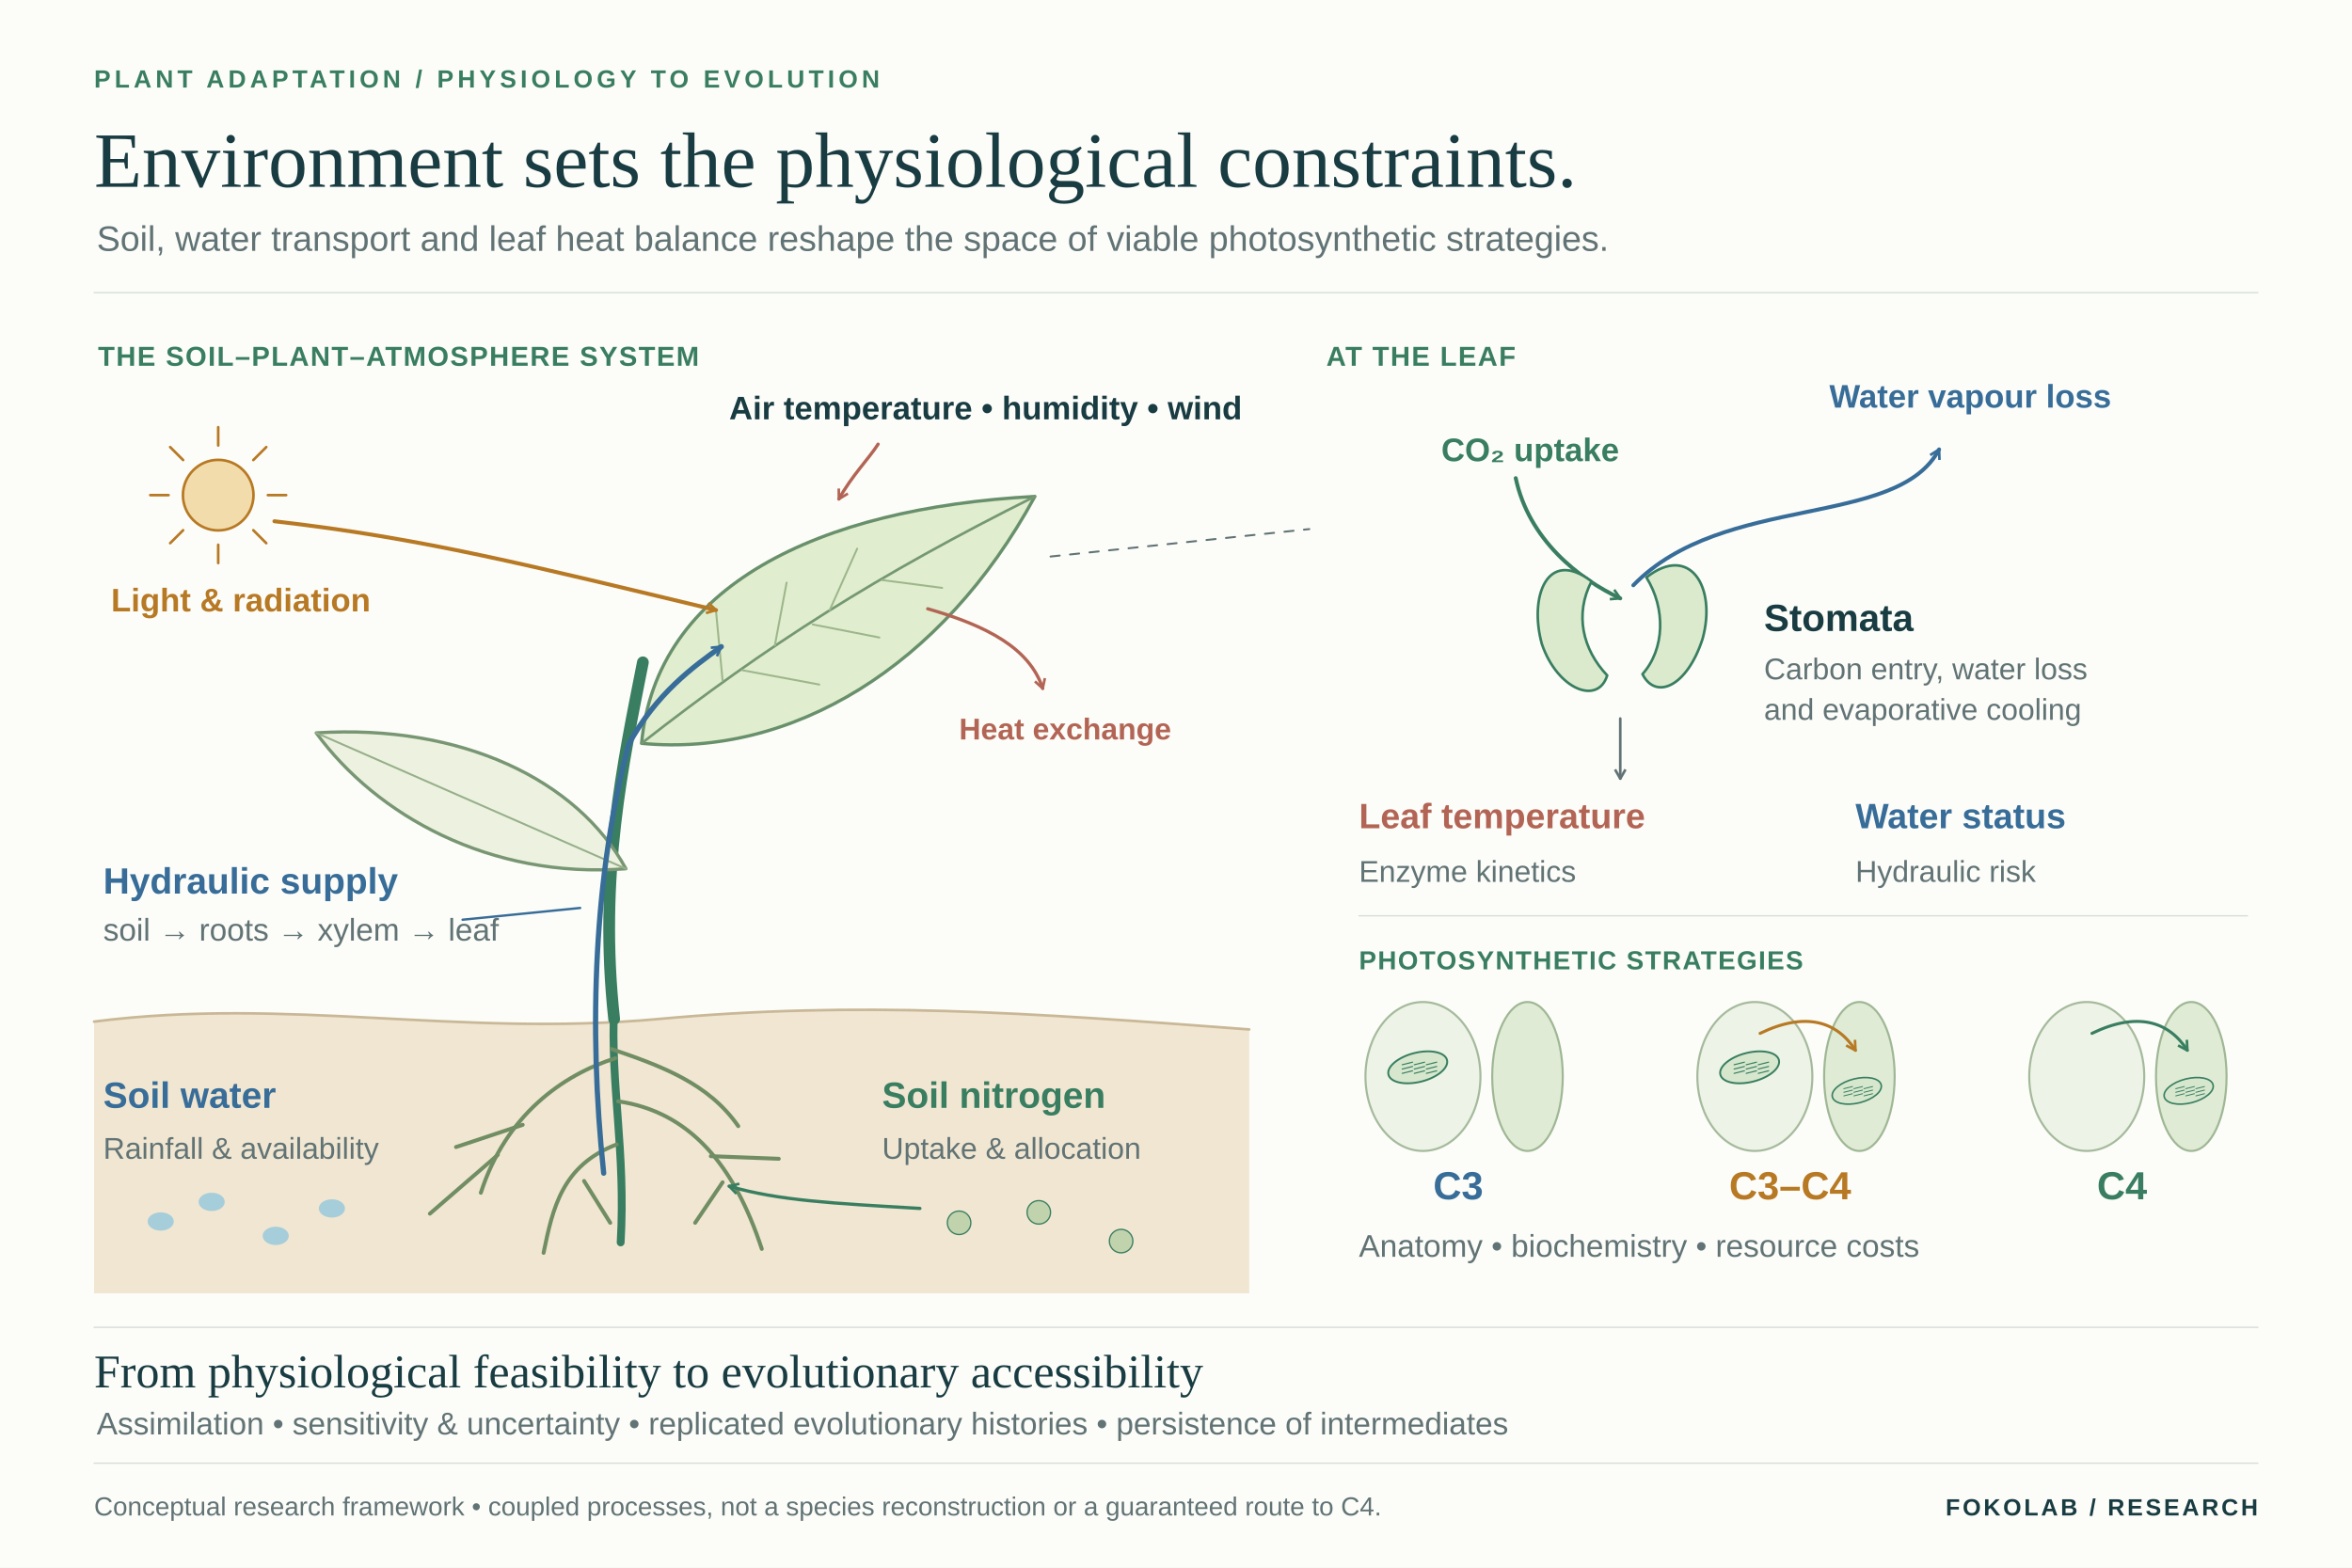
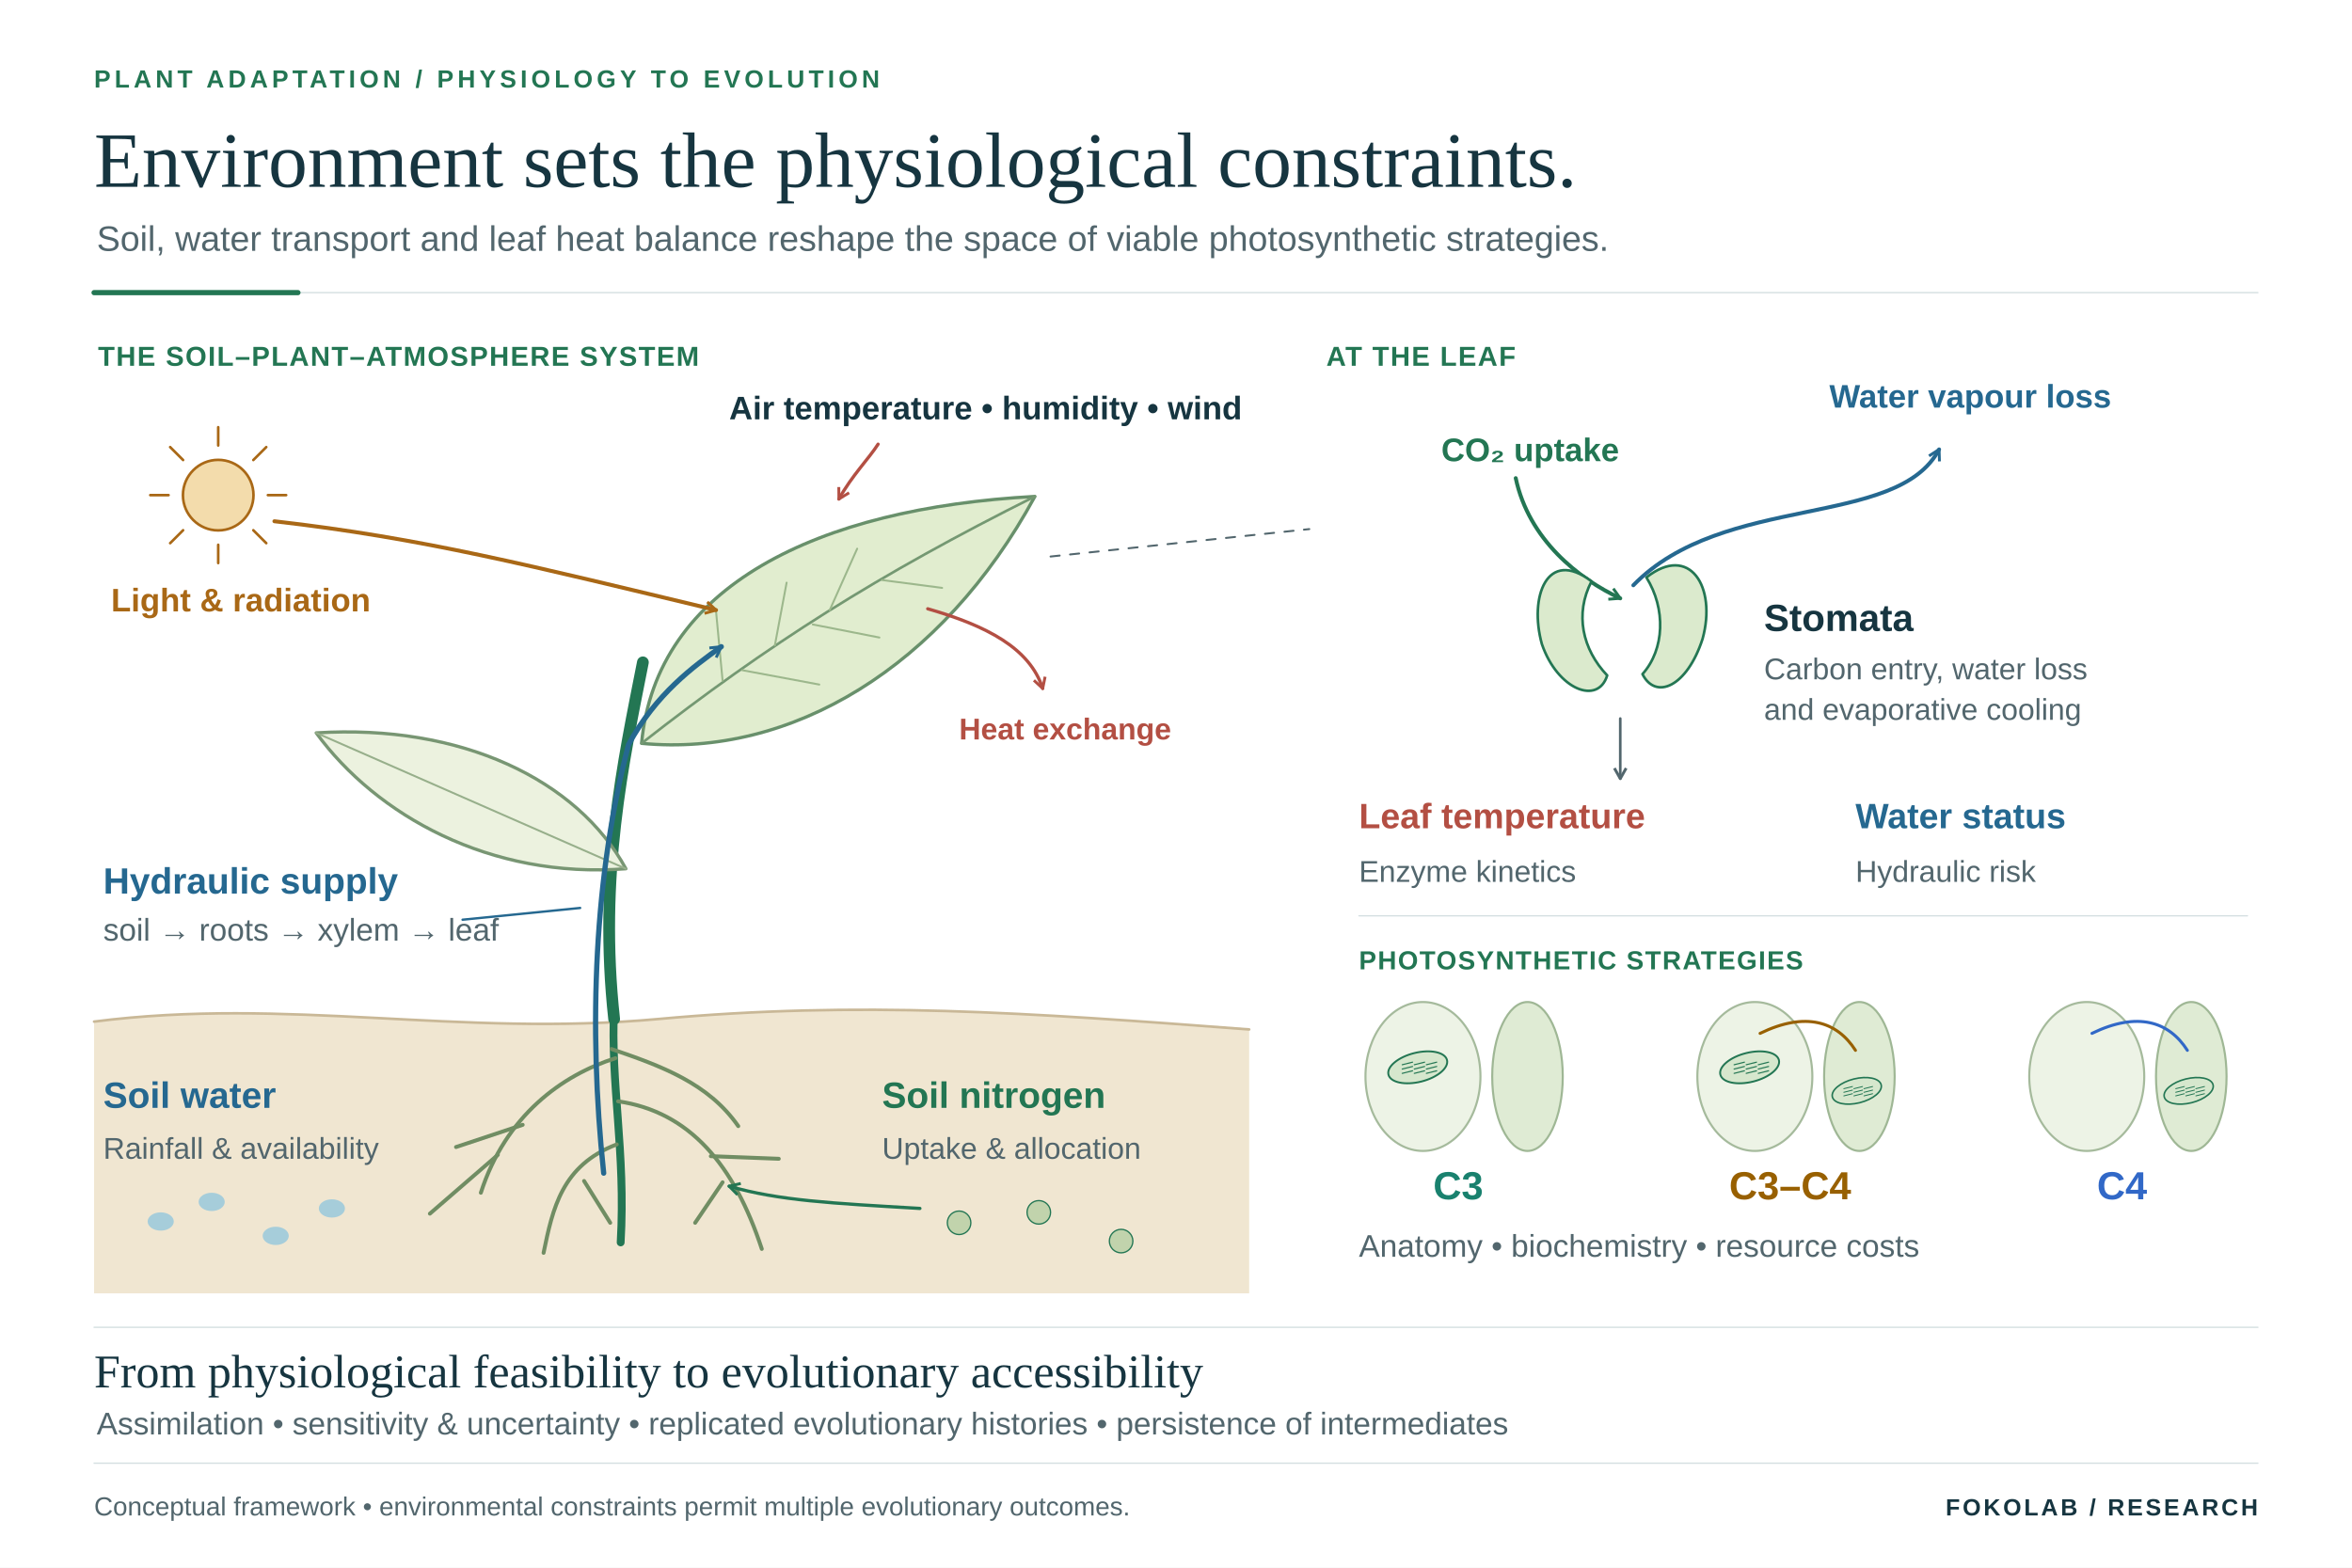
<svg xmlns="http://www.w3.org/2000/svg" width="1800" height="1200" viewBox="0 0 1800 1200" role="img" aria-labelledby="title desc">
  <defs>
-     <marker id="a183C42" markerWidth="10" markerHeight="10" refX="8" refY="5" orient="auto" markerUnits="userSpaceOnUse">
-       <path d="M1 1L8 5L1 9" fill="none" stroke="#183C42" stroke-width="2" stroke-linejoin="round" />
+     <marker id="a163540" markerWidth="13" markerHeight="13" refX="10" refY="6.5" orient="auto" markerUnits="userSpaceOnUse">
+       <path d="M2 2L10 6.5L2 11" fill="none" stroke="#163540" stroke-width="2.2" stroke-linejoin="round" />
    </marker>
-     <marker id="a617375" markerWidth="10" markerHeight="10" refX="8" refY="5" orient="auto" markerUnits="userSpaceOnUse">
-       <path d="M1 1L8 5L1 9" fill="none" stroke="#617375" stroke-width="2" stroke-linejoin="round" />
+     <marker id="a52666D" markerWidth="13" markerHeight="13" refX="10" refY="6.5" orient="auto" markerUnits="userSpaceOnUse">
+       <path d="M2 2L10 6.5L2 11" fill="none" stroke="#52666D" stroke-width="2.2" stroke-linejoin="round" />
    </marker>
-     <marker id="a397E61" markerWidth="10" markerHeight="10" refX="8" refY="5" orient="auto" markerUnits="userSpaceOnUse">
-       <path d="M1 1L8 5L1 9" fill="none" stroke="#397E61" stroke-width="2" stroke-linejoin="round" />
+     <marker id="a237653" markerWidth="13" markerHeight="13" refX="10" refY="6.5" orient="auto" markerUnits="userSpaceOnUse">
+       <path d="M2 2L10 6.5L2 11" fill="none" stroke="#237653" stroke-width="2.2" stroke-linejoin="round" />
    </marker>
-     <marker id="a376D98" markerWidth="10" markerHeight="10" refX="8" refY="5" orient="auto" markerUnits="userSpaceOnUse">
-       <path d="M1 1L8 5L1 9" fill="none" stroke="#376D98" stroke-width="2" stroke-linejoin="round" />
+     <marker id="a256890" markerWidth="13" markerHeight="13" refX="10" refY="6.5" orient="auto" markerUnits="userSpaceOnUse">
+       <path d="M2 2L10 6.5L2 11" fill="none" stroke="#256890" stroke-width="2.2" stroke-linejoin="round" />
    </marker>
-     <marker id="aB77924" markerWidth="10" markerHeight="10" refX="8" refY="5" orient="auto" markerUnits="userSpaceOnUse">
-       <path d="M1 1L8 5L1 9" fill="none" stroke="#B77924" stroke-width="2" stroke-linejoin="round" />
+     <marker id="aA96816" markerWidth="13" markerHeight="13" refX="10" refY="6.5" orient="auto" markerUnits="userSpaceOnUse">
+       <path d="M2 2L10 6.5L2 11" fill="none" stroke="#A96816" stroke-width="2.2" stroke-linejoin="round" />
    </marker>
-     <marker id="aB36555" markerWidth="10" markerHeight="10" refX="8" refY="5" orient="auto" markerUnits="userSpaceOnUse">
-       <path d="M1 1L8 5L1 9" fill="none" stroke="#B36555" stroke-width="2" stroke-linejoin="round" />
+     <marker id="aB34F43" markerWidth="13" markerHeight="13" refX="10" refY="6.5" orient="auto" markerUnits="userSpaceOnUse">
+       <path d="M2 2L10 6.5L2 11" fill="none" stroke="#B34F43" stroke-width="2.2" stroke-linejoin="round" />
    </marker>
  </defs>
-   <path d="M0 0H1800V1200H0Z" fill="#FCFCF8" />
-   <text x="72" y="67" font-family="Arial, Helvetica, sans-serif" font-size="19" font-weight="700" fill="#397E61" text-anchor="start" letter-spacing="3">PLANT ADAPTATION  /  PHYSIOLOGY TO EVOLUTION</text>
-   <text x="72" y="143" font-family="Georgia, Times New Roman, serif" font-size="60" font-weight="400" fill="#183C42" text-anchor="start" letter-spacing="0">Environment sets the physiological constraints.</text>
-   <text x="74" y="192" font-family="Arial, Helvetica, sans-serif" font-size="27" font-weight="400" fill="#617375" text-anchor="start" letter-spacing="0">Soil, water transport and leaf heat balance reshape the space of viable photosynthetic strategies.</text>
-   <path d="M72 224H1728" fill="none" stroke="#D6DEDA" stroke-width="1" stroke-linecap="round" stroke-linejoin="round" opacity="1" />
-   <text x="75" y="280" font-family="Arial, Helvetica, sans-serif" font-size="21" font-weight="700" fill="#397E61" text-anchor="start" letter-spacing="1">THE SOIL–PLANT–ATMOSPHERE SYSTEM</text>
+   <path d="M0 0H1800V1200H0Z" fill="#FFFFFF" />
+   <text x="72" y="67" font-family="Arial, Helvetica, sans-serif" font-size="19" font-weight="700" fill="#237653" text-anchor="start" letter-spacing="3">PLANT ADAPTATION  /  PHYSIOLOGY TO EVOLUTION</text>
+   <text x="72" y="143" font-family="Georgia, Times New Roman, serif" font-size="60" font-weight="400" fill="#163540" text-anchor="start" letter-spacing="0">Environment sets the physiological constraints.</text>
+   <text x="74" y="192" font-family="Arial, Helvetica, sans-serif" font-size="27" font-weight="400" fill="#52666D" text-anchor="start" letter-spacing="0">Soil, water transport and leaf heat balance reshape the space of viable photosynthetic strategies.</text>
+   <path d="M72 224H1728" fill="none" stroke="#D4DFE1" stroke-width="1" stroke-linecap="round" stroke-linejoin="round" opacity="1" />
+   <path d="M72 224H228" fill="none" stroke="#237653" stroke-width="4" stroke-linecap="round" stroke-linejoin="round" opacity="1" />
+   <text x="75" y="280" font-family="Arial, Helvetica, sans-serif" font-size="21" font-weight="700" fill="#237653" text-anchor="start" letter-spacing="1">THE SOIL–PLANT–ATMOSPHERE SYSTEM</text>
  <path d="M72 782C220 763 351 794 504 780S785 775 956 788V990H72Z" fill="#F0E6D1" stroke="none" stroke-width="0" stroke-linecap="round" stroke-linejoin="round" opacity="1" />
  <path d="M72 782C220 763 351 794 504 780S785 775 956 788" fill="none" stroke="#C9B897" stroke-width="2" stroke-linecap="round" stroke-linejoin="round" opacity="1" />
-   <path d="M470 771C467 830 479 881 475 951" fill="none" stroke="#397E61" stroke-width="6" stroke-linecap="round" stroke-linejoin="round" opacity="1" />
+   <path d="M470 771C467 830 479 881 475 951" fill="none" stroke="#237653" stroke-width="6" stroke-linecap="round" stroke-linejoin="round" opacity="1" />
  <path d="M471 810C430 823 387 854 368 913" fill="none" stroke="#708D63" stroke-width="3" stroke-linecap="round" stroke-linejoin="round" opacity="1" />
  <path d="M473 843C528 851 562 892 583 956" fill="none" stroke="#708D63" stroke-width="3" stroke-linecap="round" stroke-linejoin="round" opacity="1" />
  <path d="M472 876C430 892 423 925 416 959" fill="none" stroke="#708D63" stroke-width="3" stroke-linecap="round" stroke-linejoin="round" opacity="1" />
  <path d="M468 803C506 816 542 829 565 862" fill="none" stroke="#708D63" stroke-width="3" stroke-linecap="round" stroke-linejoin="round" opacity="1" />
  <path d="M400 861L349 878" fill="none" stroke="#708D63" stroke-width="3" stroke-linecap="round" stroke-linejoin="round" opacity="1" />
  <path d="M381 884L329 929" fill="none" stroke="#708D63" stroke-width="3" stroke-linecap="round" stroke-linejoin="round" opacity="1" />
  <path d="M544 885L596 887" fill="none" stroke="#708D63" stroke-width="3" stroke-linecap="round" stroke-linejoin="round" opacity="1" />
  <path d="M553 905L532 936" fill="none" stroke="#708D63" stroke-width="3" stroke-linecap="round" stroke-linejoin="round" opacity="1" />
  <path d="M447 904L467 936" fill="none" stroke="#708D63" stroke-width="3" stroke-linecap="round" stroke-linejoin="round" opacity="1" />
-   <path d="M470 780C458 670 477 583 492 507" fill="none" stroke="#397E61" stroke-width="9" stroke-linecap="round" stroke-linejoin="round" opacity="1" />
+   <path d="M470 780C458 670 477 583 492 507" fill="none" stroke="#237653" stroke-width="9" stroke-linecap="round" stroke-linejoin="round" opacity="1" />
  <path d="M491 569C502 449 625 389 792 380C721 511 605 580 491 569Z" fill="#E1EDCF" stroke="#68906B" stroke-width="2.5" stroke-linecap="round" stroke-linejoin="round" opacity="1" />
  <path d="M491 569C588 493 672 440 792 380" fill="none" stroke="#749872" stroke-width="2" stroke-linecap="round" stroke-linejoin="round" opacity="1" />
  <path d="M553 521L548 468" fill="none" stroke="#9CB78C" stroke-width="1.5" stroke-linecap="round" stroke-linejoin="round" opacity="1" />
  <path d="M593 494L602 446" fill="none" stroke="#9CB78C" stroke-width="1.5" stroke-linecap="round" stroke-linejoin="round" opacity="1" />
  <path d="M635 467L656 420" fill="none" stroke="#9CB78C" stroke-width="1.5" stroke-linecap="round" stroke-linejoin="round" opacity="1" />
  <path d="M568 513L627 524" fill="none" stroke="#9CB78C" stroke-width="1.5" stroke-linecap="round" stroke-linejoin="round" opacity="1" />
  <path d="M622 478L673 488" fill="none" stroke="#9CB78C" stroke-width="1.5" stroke-linecap="round" stroke-linejoin="round" opacity="1" />
  <path d="M675 444L721 450" fill="none" stroke="#9CB78C" stroke-width="1.5" stroke-linecap="round" stroke-linejoin="round" opacity="1" />
  <path d="M479 665C375 673 288 624 242 561C353 554 442 597 479 665Z" fill="#ECF2DF" stroke="#789673" stroke-width="2.5" stroke-linecap="round" stroke-linejoin="round" opacity="1" />
  <path d="M479 665L242 561" fill="none" stroke="#97AF8B" stroke-width="1.5" stroke-linecap="round" stroke-linejoin="round" opacity="1" />
-   <ellipse cx="167" cy="379" rx="27" ry="27" fill="#F3DCAC" stroke="#B77924" stroke-width="2" transform="rotate(0 167 379)" />
-   <path d="M205.0 379.0L219.0 379.0" fill="none" stroke="#B77924" stroke-width="2" stroke-linecap="round" stroke-linejoin="round" opacity="1" />
-   <path d="M193.87 405.87L203.77 415.77" fill="none" stroke="#B77924" stroke-width="2" stroke-linecap="round" stroke-linejoin="round" opacity="1" />
-   <path d="M167.0 417.0L167.0 431.0" fill="none" stroke="#B77924" stroke-width="2" stroke-linecap="round" stroke-linejoin="round" opacity="1" />
-   <path d="M140.13 405.87L130.23 415.77" fill="none" stroke="#B77924" stroke-width="2" stroke-linecap="round" stroke-linejoin="round" opacity="1" />
-   <path d="M129.0 379.0L115.0 379.0" fill="none" stroke="#B77924" stroke-width="2" stroke-linecap="round" stroke-linejoin="round" opacity="1" />
-   <path d="M140.13 352.13L130.23 342.23" fill="none" stroke="#B77924" stroke-width="2" stroke-linecap="round" stroke-linejoin="round" opacity="1" />
-   <path d="M167.0 341.0L167.0 327.0" fill="none" stroke="#B77924" stroke-width="2" stroke-linecap="round" stroke-linejoin="round" opacity="1" />
-   <path d="M193.87 352.13L203.77 342.23" fill="none" stroke="#B77924" stroke-width="2" stroke-linecap="round" stroke-linejoin="round" opacity="1" />
-   <text x="85" y="468" font-family="Arial, Helvetica, sans-serif" font-size="25" font-weight="600" fill="#B77924" text-anchor="start" letter-spacing="0">Light &amp; radiation</text>
-   <path d="M210 399C324 412 406 433 548 467" fill="none" stroke="#B77924" stroke-width="3" stroke-linecap="round" stroke-linejoin="round" opacity="1" marker-end="url(#aB77924)" />
-   <text x="558" y="321" font-family="Arial, Helvetica, sans-serif" font-size="25" font-weight="600" fill="#183C42" text-anchor="start" letter-spacing="0">Air temperature • humidity • wind</text>
-   <path d="M672 340C665 351 652 364 642 382" fill="none" stroke="#B36555" stroke-width="2.5" stroke-linecap="round" stroke-linejoin="round" opacity="1" marker-end="url(#aB36555)" />
-   <text x="734" y="566" font-family="Arial, Helvetica, sans-serif" font-size="23" font-weight="600" fill="#B36555" text-anchor="start" letter-spacing="0">Heat exchange</text>
-   <path d="M710 466C755 479 788 496 798 527" fill="none" stroke="#B36555" stroke-width="2.5" stroke-linecap="round" stroke-linejoin="round" opacity="1" marker-end="url(#aB36555)" />
-   <path d="M462 898C450 785 455 669 481 570C502 531 531 510 552 495" fill="none" stroke="#376D98" stroke-width="4" stroke-linecap="round" stroke-linejoin="round" opacity="1" marker-end="url(#a376D98)" />
-   <text x="79" y="684" font-family="Arial, Helvetica, sans-serif" font-size="28" font-weight="700" fill="#376D98" text-anchor="start" letter-spacing="0">Hydraulic supply</text>
-   <text x="79" y="720" font-family="Arial, Helvetica, sans-serif" font-size="24" font-weight="400" fill="#617375" text-anchor="start" letter-spacing="0">soil → roots → xylem → leaf</text>
-   <path d="M354 704L444 695" fill="none" stroke="#376D98" stroke-width="1.8" stroke-linecap="round" stroke-linejoin="round" opacity="1" />
-   <text x="79" y="848" font-family="Arial, Helvetica, sans-serif" font-size="28" font-weight="700" fill="#376D98" text-anchor="start" letter-spacing="0">Soil water</text>
-   <text x="79" y="887" font-family="Arial, Helvetica, sans-serif" font-size="23" font-weight="400" fill="#617375" text-anchor="start" letter-spacing="0">Rainfall &amp; availability</text>
+   <ellipse cx="167" cy="379" rx="27" ry="27" fill="#F3DCAC" stroke="#A96816" stroke-width="2" transform="rotate(0 167 379)" />
+   <path d="M205.0 379.0L219.0 379.0" fill="none" stroke="#A96816" stroke-width="2" stroke-linecap="round" stroke-linejoin="round" opacity="1" />
+   <path d="M193.87 405.87L203.77 415.77" fill="none" stroke="#A96816" stroke-width="2" stroke-linecap="round" stroke-linejoin="round" opacity="1" />
+   <path d="M167.0 417.0L167.0 431.0" fill="none" stroke="#A96816" stroke-width="2" stroke-linecap="round" stroke-linejoin="round" opacity="1" />
+   <path d="M140.13 405.87L130.23 415.77" fill="none" stroke="#A96816" stroke-width="2" stroke-linecap="round" stroke-linejoin="round" opacity="1" />
+   <path d="M129.0 379.0L115.0 379.0" fill="none" stroke="#A96816" stroke-width="2" stroke-linecap="round" stroke-linejoin="round" opacity="1" />
+   <path d="M140.13 352.13L130.23 342.23" fill="none" stroke="#A96816" stroke-width="2" stroke-linecap="round" stroke-linejoin="round" opacity="1" />
+   <path d="M167.0 341.0L167.0 327.0" fill="none" stroke="#A96816" stroke-width="2" stroke-linecap="round" stroke-linejoin="round" opacity="1" />
+   <path d="M193.87 352.13L203.77 342.23" fill="none" stroke="#A96816" stroke-width="2" stroke-linecap="round" stroke-linejoin="round" opacity="1" />
+   <text x="85" y="468" font-family="Arial, Helvetica, sans-serif" font-size="25" font-weight="600" fill="#A96816" text-anchor="start" letter-spacing="0">Light &amp; radiation</text>
+   <path d="M210 399C324 412 406 433 548 467" fill="none" stroke="#A96816" stroke-width="3" stroke-linecap="round" stroke-linejoin="round" opacity="1" marker-end="url(#aA96816)" />
+   <text x="558" y="321" font-family="Arial, Helvetica, sans-serif" font-size="25" font-weight="600" fill="#163540" text-anchor="start" letter-spacing="0">Air temperature • humidity • wind</text>
+   <path d="M672 340C665 351 652 364 642 382" fill="none" stroke="#B34F43" stroke-width="2.5" stroke-linecap="round" stroke-linejoin="round" opacity="1" marker-end="url(#aB34F43)" />
+   <text x="734" y="566" font-family="Arial, Helvetica, sans-serif" font-size="23" font-weight="600" fill="#B34F43" text-anchor="start" letter-spacing="0">Heat exchange</text>
+   <path d="M710 466C755 479 788 496 798 527" fill="none" stroke="#B34F43" stroke-width="2.5" stroke-linecap="round" stroke-linejoin="round" opacity="1" marker-end="url(#aB34F43)" />
+   <path d="M462 898C450 785 455 669 481 570C502 531 531 510 552 495" fill="none" stroke="#256890" stroke-width="4" stroke-linecap="round" stroke-linejoin="round" opacity="1" marker-end="url(#a256890)" />
+   <text x="79" y="684" font-family="Arial, Helvetica, sans-serif" font-size="28" font-weight="700" fill="#256890" text-anchor="start" letter-spacing="0">Hydraulic supply</text>
+   <text x="79" y="720" font-family="Arial, Helvetica, sans-serif" font-size="24" font-weight="400" fill="#52666D" text-anchor="start" letter-spacing="0">soil → roots → xylem → leaf</text>
+   <path d="M354 704L444 695" fill="none" stroke="#256890" stroke-width="1.8" stroke-linecap="round" stroke-linejoin="round" opacity="1" />
+   <text x="79" y="848" font-family="Arial, Helvetica, sans-serif" font-size="28" font-weight="700" fill="#256890" text-anchor="start" letter-spacing="0">Soil water</text>
+   <text x="79" y="887" font-family="Arial, Helvetica, sans-serif" font-size="23" font-weight="400" fill="#52666D" text-anchor="start" letter-spacing="0">Rainfall &amp; availability</text>
  <ellipse cx="123" cy="935" rx="10" ry="7" fill="#A6CDDA" stroke="none" stroke-width="2" transform="rotate(0 123 935)" />
  <ellipse cx="162" cy="920" rx="10" ry="7" fill="#A6CDDA" stroke="none" stroke-width="2" transform="rotate(0 162 920)" />
  <ellipse cx="211" cy="946" rx="10" ry="7" fill="#A6CDDA" stroke="none" stroke-width="2" transform="rotate(0 211 946)" />
  <ellipse cx="254" cy="925" rx="10" ry="7" fill="#A6CDDA" stroke="none" stroke-width="2" transform="rotate(0 254 925)" />
-   <text x="675" y="848" font-family="Arial, Helvetica, sans-serif" font-size="28" font-weight="700" fill="#397E61" text-anchor="start" letter-spacing="0">Soil nitrogen</text>
-   <text x="675" y="887" font-family="Arial, Helvetica, sans-serif" font-size="23" font-weight="400" fill="#617375" text-anchor="start" letter-spacing="0">Uptake &amp; allocation</text>
-   <ellipse cx="734" cy="936" rx="9" ry="9" fill="#C1D3AC" stroke="#397E61" stroke-width="1" transform="rotate(0 734 936)" />
-   <ellipse cx="795" cy="928" rx="9" ry="9" fill="#C1D3AC" stroke="#397E61" stroke-width="1" transform="rotate(0 795 928)" />
-   <ellipse cx="858" cy="950" rx="9" ry="9" fill="#C1D3AC" stroke="#397E61" stroke-width="1" transform="rotate(0 858 950)" />
-   <path d="M704 925C636 921 596 919 558 908" fill="none" stroke="#397E61" stroke-width="2.5" stroke-linecap="round" stroke-linejoin="round" opacity="1" marker-end="url(#a397E61)" />
-   <path d="M804 426L1002 405" fill="none" stroke="#617375" stroke-width="1.5" stroke-linecap="round" stroke-linejoin="round" opacity="1" stroke-dasharray="7 8" />
-   <text x="1015" y="280" font-family="Arial, Helvetica, sans-serif" font-size="21" font-weight="700" fill="#397E61" text-anchor="start" letter-spacing="1">AT THE LEAF</text>
-   <text x="1103" y="353" font-family="Arial, Helvetica, sans-serif" font-size="25" font-weight="600" fill="#397E61" text-anchor="start" letter-spacing="0">CO₂ uptake</text>
-   <path d="M1160 366C1170 413 1208 443 1240 458" fill="none" stroke="#397E61" stroke-width="3" stroke-linecap="round" stroke-linejoin="round" opacity="1" marker-end="url(#a397E61)" />
-   <path d="M1218 445C1184 419 1170 457 1180 493C1192 528 1223 540 1230 517C1211 497 1205 470 1218 445Z" fill="#DBEACD" stroke="#397E61" stroke-width="2" stroke-linecap="round" stroke-linejoin="round" opacity="1" />
-   <path d="M1260 442C1293 416 1314 449 1303 489C1291 526 1267 536 1257 516C1274 497 1275 466 1260 442Z" fill="#DBEACD" stroke="#397E61" stroke-width="2" stroke-linecap="round" stroke-linejoin="round" opacity="1" />
-   <path d="M1250 448C1319 377 1452 405 1484 344" fill="none" stroke="#376D98" stroke-width="3" stroke-linecap="round" stroke-linejoin="round" opacity="1" marker-end="url(#a376D98)" />
-   <text x="1400" y="312" font-family="Arial, Helvetica, sans-serif" font-size="25" font-weight="600" fill="#376D98" text-anchor="start" letter-spacing="0">Water vapour loss</text>
-   <text x="1350" y="483" font-family="Arial, Helvetica, sans-serif" font-size="29" font-weight="700" fill="#183C42" text-anchor="start" letter-spacing="0">Stomata</text>
-   <text x="1350" y="520" font-family="Arial, Helvetica, sans-serif" font-size="23" font-weight="400" fill="#617375" text-anchor="start" letter-spacing="0">Carbon entry, water loss</text>
-   <text x="1350" y="551" font-family="Arial, Helvetica, sans-serif" font-size="23" font-weight="400" fill="#617375" text-anchor="start" letter-spacing="0">and evaporative cooling</text>
-   <path d="M1240 550V596" fill="none" stroke="#617375" stroke-width="2" stroke-linecap="round" stroke-linejoin="round" opacity="1" marker-end="url(#a617375)" />
-   <text x="1040" y="634" font-family="Arial, Helvetica, sans-serif" font-size="27" font-weight="600" fill="#B36555" text-anchor="start" letter-spacing="0">Leaf temperature</text>
-   <text x="1420" y="634" font-family="Arial, Helvetica, sans-serif" font-size="27" font-weight="600" fill="#376D98" text-anchor="start" letter-spacing="0">Water status</text>
-   <text x="1040" y="675" font-family="Arial, Helvetica, sans-serif" font-size="23" font-weight="400" fill="#617375" text-anchor="start" letter-spacing="0">Enzyme kinetics</text>
-   <text x="1420" y="675" font-family="Arial, Helvetica, sans-serif" font-size="23" font-weight="400" fill="#617375" text-anchor="start" letter-spacing="0">Hydraulic risk</text>
-   <path d="M1040 701H1720" fill="none" stroke="#D6DEDA" stroke-width="1" stroke-linecap="round" stroke-linejoin="round" opacity="1" />
-   <text x="1040" y="742" font-family="Arial, Helvetica, sans-serif" font-size="20" font-weight="700" fill="#397E61" text-anchor="start" letter-spacing="1">PHOTOSYNTHETIC STRATEGIES</text>
+   <text x="675" y="848" font-family="Arial, Helvetica, sans-serif" font-size="28" font-weight="700" fill="#237653" text-anchor="start" letter-spacing="0">Soil nitrogen</text>
+   <text x="675" y="887" font-family="Arial, Helvetica, sans-serif" font-size="23" font-weight="400" fill="#52666D" text-anchor="start" letter-spacing="0">Uptake &amp; allocation</text>
+   <ellipse cx="734" cy="936" rx="9" ry="9" fill="#C1D3AC" stroke="#237653" stroke-width="1" transform="rotate(0 734 936)" />
+   <ellipse cx="795" cy="928" rx="9" ry="9" fill="#C1D3AC" stroke="#237653" stroke-width="1" transform="rotate(0 795 928)" />
+   <ellipse cx="858" cy="950" rx="9" ry="9" fill="#C1D3AC" stroke="#237653" stroke-width="1" transform="rotate(0 858 950)" />
+   <path d="M704 925C636 921 596 919 558 908" fill="none" stroke="#237653" stroke-width="2.5" stroke-linecap="round" stroke-linejoin="round" opacity="1" marker-end="url(#a237653)" />
+   <path d="M804 426L1002 405" fill="none" stroke="#52666D" stroke-width="1.5" stroke-linecap="round" stroke-linejoin="round" opacity="1" stroke-dasharray="7 8" />
+   <text x="1015" y="280" font-family="Arial, Helvetica, sans-serif" font-size="21" font-weight="700" fill="#237653" text-anchor="start" letter-spacing="1">AT THE LEAF</text>
+   <text x="1103" y="353" font-family="Arial, Helvetica, sans-serif" font-size="25" font-weight="600" fill="#237653" text-anchor="start" letter-spacing="0">CO₂ uptake</text>
+   <path d="M1160 366C1170 413 1208 443 1240 458" fill="none" stroke="#237653" stroke-width="3" stroke-linecap="round" stroke-linejoin="round" opacity="1" marker-end="url(#a237653)" />
+   <path d="M1218 445C1184 419 1170 457 1180 493C1192 528 1223 540 1230 517C1211 497 1205 470 1218 445Z" fill="#DBEACD" stroke="#237653" stroke-width="2" stroke-linecap="round" stroke-linejoin="round" opacity="1" />
+   <path d="M1260 442C1293 416 1314 449 1303 489C1291 526 1267 536 1257 516C1274 497 1275 466 1260 442Z" fill="#DBEACD" stroke="#237653" stroke-width="2" stroke-linecap="round" stroke-linejoin="round" opacity="1" />
+   <path d="M1250 448C1319 377 1452 405 1484 344" fill="none" stroke="#256890" stroke-width="3" stroke-linecap="round" stroke-linejoin="round" opacity="1" marker-end="url(#a256890)" />
+   <text x="1400" y="312" font-family="Arial, Helvetica, sans-serif" font-size="25" font-weight="600" fill="#256890" text-anchor="start" letter-spacing="0">Water vapour loss</text>
+   <text x="1350" y="483" font-family="Arial, Helvetica, sans-serif" font-size="29" font-weight="700" fill="#163540" text-anchor="start" letter-spacing="0">Stomata</text>
+   <text x="1350" y="520" font-family="Arial, Helvetica, sans-serif" font-size="23" font-weight="400" fill="#52666D" text-anchor="start" letter-spacing="0">Carbon entry, water loss</text>
+   <text x="1350" y="551" font-family="Arial, Helvetica, sans-serif" font-size="23" font-weight="400" fill="#52666D" text-anchor="start" letter-spacing="0">and evaporative cooling</text>
+   <path d="M1240 550V596" fill="none" stroke="#52666D" stroke-width="2" stroke-linecap="round" stroke-linejoin="round" opacity="1" marker-end="url(#a52666D)" />
+   <text x="1040" y="634" font-family="Arial, Helvetica, sans-serif" font-size="27" font-weight="600" fill="#B34F43" text-anchor="start" letter-spacing="0">Leaf temperature</text>
+   <text x="1420" y="634" font-family="Arial, Helvetica, sans-serif" font-size="27" font-weight="600" fill="#256890" text-anchor="start" letter-spacing="0">Water status</text>
+   <text x="1040" y="675" font-family="Arial, Helvetica, sans-serif" font-size="23" font-weight="400" fill="#52666D" text-anchor="start" letter-spacing="0">Enzyme kinetics</text>
+   <text x="1420" y="675" font-family="Arial, Helvetica, sans-serif" font-size="23" font-weight="400" fill="#52666D" text-anchor="start" letter-spacing="0">Hydraulic risk</text>
+   <path d="M1040 701H1720" fill="none" stroke="#D4DFE1" stroke-width="1" stroke-linecap="round" stroke-linejoin="round" opacity="1" />
+   <text x="1040" y="742" font-family="Arial, Helvetica, sans-serif" font-size="20" font-weight="700" fill="#237653" text-anchor="start" letter-spacing="1">PHOTOSYNTHETIC STRATEGIES</text>
  <ellipse cx="1089" cy="824" rx="44" ry="57" fill="#EDF3E6" stroke="#A5BA9C" stroke-width="1.6" transform="rotate(0 1089 824)" />
  <ellipse cx="1169" cy="824" rx="27" ry="57" fill="#DFEBD4" stroke="#9FB795" stroke-width="1.6" transform="rotate(0 1169 824)" />
  <g transform="translate(1085 817) scale(0.66)">
-     <ellipse cx="0" cy="0" rx="35" ry="17" fill="#D6E7CD" stroke="#397E61" stroke-width="2.2" transform="rotate(-14 0 0)" />
-     <path d="M-18 -3l12 -3" fill="none" stroke="#397E61" stroke-width="1.3" stroke-linecap="round" stroke-linejoin="round" opacity="1" />
-     <path d="M-18 2l12 -3" fill="none" stroke="#397E61" stroke-width="1.3" stroke-linecap="round" stroke-linejoin="round" opacity="1" />
-     <path d="M-18 7l12 -3" fill="none" stroke="#397E61" stroke-width="1.3" stroke-linecap="round" stroke-linejoin="round" opacity="1" />
-     <path d="M-4 -3l12 -3" fill="none" stroke="#397E61" stroke-width="1.3" stroke-linecap="round" stroke-linejoin="round" opacity="1" />
-     <path d="M-4 2l12 -3" fill="none" stroke="#397E61" stroke-width="1.3" stroke-linecap="round" stroke-linejoin="round" opacity="1" />
-     <path d="M-4 7l12 -3" fill="none" stroke="#397E61" stroke-width="1.3" stroke-linecap="round" stroke-linejoin="round" opacity="1" />
-     <path d="M10 -3l12 -3" fill="none" stroke="#397E61" stroke-width="1.3" stroke-linecap="round" stroke-linejoin="round" opacity="1" />
-     <path d="M10 2l12 -3" fill="none" stroke="#397E61" stroke-width="1.3" stroke-linecap="round" stroke-linejoin="round" opacity="1" />
-     <path d="M10 7l12 -3" fill="none" stroke="#397E61" stroke-width="1.3" stroke-linecap="round" stroke-linejoin="round" opacity="1" />
+     <ellipse cx="0" cy="0" rx="35" ry="17" fill="#D6E7CD" stroke="#237653" stroke-width="2.2" transform="rotate(-14 0 0)" />
+     <path d="M-18 -3l12 -3" fill="none" stroke="#237653" stroke-width="1.3" stroke-linecap="round" stroke-linejoin="round" opacity="1" />
+     <path d="M-18 2l12 -3" fill="none" stroke="#237653" stroke-width="1.3" stroke-linecap="round" stroke-linejoin="round" opacity="1" />
+     <path d="M-18 7l12 -3" fill="none" stroke="#237653" stroke-width="1.3" stroke-linecap="round" stroke-linejoin="round" opacity="1" />
+     <path d="M-4 -3l12 -3" fill="none" stroke="#237653" stroke-width="1.3" stroke-linecap="round" stroke-linejoin="round" opacity="1" />
+     <path d="M-4 2l12 -3" fill="none" stroke="#237653" stroke-width="1.3" stroke-linecap="round" stroke-linejoin="round" opacity="1" />
+     <path d="M-4 7l12 -3" fill="none" stroke="#237653" stroke-width="1.3" stroke-linecap="round" stroke-linejoin="round" opacity="1" />
+     <path d="M10 -3l12 -3" fill="none" stroke="#237653" stroke-width="1.3" stroke-linecap="round" stroke-linejoin="round" opacity="1" />
+     <path d="M10 2l12 -3" fill="none" stroke="#237653" stroke-width="1.3" stroke-linecap="round" stroke-linejoin="round" opacity="1" />
+     <path d="M10 7l12 -3" fill="none" stroke="#237653" stroke-width="1.3" stroke-linecap="round" stroke-linejoin="round" opacity="1" />
  </g>
-   <text x="1116" y="918" font-family="Arial, Helvetica, sans-serif" font-size="30" font-weight="700" fill="#376D98" text-anchor="middle" letter-spacing="0">C3</text>
+   <text x="1116" y="918" font-family="Arial, Helvetica, sans-serif" font-size="30" font-weight="700" fill="#19816e" text-anchor="middle" letter-spacing="0">C3</text>
  <ellipse cx="1343" cy="824" rx="44" ry="57" fill="#EDF3E6" stroke="#A5BA9C" stroke-width="1.6" transform="rotate(0 1343 824)" />
  <ellipse cx="1423" cy="824" rx="27" ry="57" fill="#DFEBD4" stroke="#9FB795" stroke-width="1.6" transform="rotate(0 1423 824)" />
  <g transform="translate(1339 817) scale(0.66)">
-     <ellipse cx="0" cy="0" rx="35" ry="17" fill="#D6E7CD" stroke="#397E61" stroke-width="2.2" transform="rotate(-14 0 0)" />
-     <path d="M-18 -3l12 -3" fill="none" stroke="#397E61" stroke-width="1.3" stroke-linecap="round" stroke-linejoin="round" opacity="1" />
-     <path d="M-18 2l12 -3" fill="none" stroke="#397E61" stroke-width="1.3" stroke-linecap="round" stroke-linejoin="round" opacity="1" />
-     <path d="M-18 7l12 -3" fill="none" stroke="#397E61" stroke-width="1.3" stroke-linecap="round" stroke-linejoin="round" opacity="1" />
-     <path d="M-4 -3l12 -3" fill="none" stroke="#397E61" stroke-width="1.3" stroke-linecap="round" stroke-linejoin="round" opacity="1" />
-     <path d="M-4 2l12 -3" fill="none" stroke="#397E61" stroke-width="1.3" stroke-linecap="round" stroke-linejoin="round" opacity="1" />
-     <path d="M-4 7l12 -3" fill="none" stroke="#397E61" stroke-width="1.3" stroke-linecap="round" stroke-linejoin="round" opacity="1" />
-     <path d="M10 -3l12 -3" fill="none" stroke="#397E61" stroke-width="1.3" stroke-linecap="round" stroke-linejoin="round" opacity="1" />
-     <path d="M10 2l12 -3" fill="none" stroke="#397E61" stroke-width="1.3" stroke-linecap="round" stroke-linejoin="round" opacity="1" />
-     <path d="M10 7l12 -3" fill="none" stroke="#397E61" stroke-width="1.3" stroke-linecap="round" stroke-linejoin="round" opacity="1" />
+     <ellipse cx="0" cy="0" rx="35" ry="17" fill="#D6E7CD" stroke="#237653" stroke-width="2.2" transform="rotate(-14 0 0)" />
+     <path d="M-18 -3l12 -3" fill="none" stroke="#237653" stroke-width="1.3" stroke-linecap="round" stroke-linejoin="round" opacity="1" />
+     <path d="M-18 2l12 -3" fill="none" stroke="#237653" stroke-width="1.3" stroke-linecap="round" stroke-linejoin="round" opacity="1" />
+     <path d="M-18 7l12 -3" fill="none" stroke="#237653" stroke-width="1.3" stroke-linecap="round" stroke-linejoin="round" opacity="1" />
+     <path d="M-4 -3l12 -3" fill="none" stroke="#237653" stroke-width="1.3" stroke-linecap="round" stroke-linejoin="round" opacity="1" />
+     <path d="M-4 2l12 -3" fill="none" stroke="#237653" stroke-width="1.3" stroke-linecap="round" stroke-linejoin="round" opacity="1" />
+     <path d="M-4 7l12 -3" fill="none" stroke="#237653" stroke-width="1.3" stroke-linecap="round" stroke-linejoin="round" opacity="1" />
+     <path d="M10 -3l12 -3" fill="none" stroke="#237653" stroke-width="1.3" stroke-linecap="round" stroke-linejoin="round" opacity="1" />
+     <path d="M10 2l12 -3" fill="none" stroke="#237653" stroke-width="1.3" stroke-linecap="round" stroke-linejoin="round" opacity="1" />
+     <path d="M10 7l12 -3" fill="none" stroke="#237653" stroke-width="1.3" stroke-linecap="round" stroke-linejoin="round" opacity="1" />
  </g>
  <g transform="translate(1421 835) scale(0.55)">
-     <ellipse cx="0" cy="0" rx="35" ry="17" fill="#D6E7CD" stroke="#397E61" stroke-width="2.2" transform="rotate(-14 0 0)" />
-     <path d="M-18 -3l12 -3" fill="none" stroke="#397E61" stroke-width="1.3" stroke-linecap="round" stroke-linejoin="round" opacity="1" />
-     <path d="M-18 2l12 -3" fill="none" stroke="#397E61" stroke-width="1.3" stroke-linecap="round" stroke-linejoin="round" opacity="1" />
-     <path d="M-18 7l12 -3" fill="none" stroke="#397E61" stroke-width="1.3" stroke-linecap="round" stroke-linejoin="round" opacity="1" />
-     <path d="M-4 -3l12 -3" fill="none" stroke="#397E61" stroke-width="1.3" stroke-linecap="round" stroke-linejoin="round" opacity="1" />
-     <path d="M-4 2l12 -3" fill="none" stroke="#397E61" stroke-width="1.3" stroke-linecap="round" stroke-linejoin="round" opacity="1" />
-     <path d="M-4 7l12 -3" fill="none" stroke="#397E61" stroke-width="1.3" stroke-linecap="round" stroke-linejoin="round" opacity="1" />
-     <path d="M10 -3l12 -3" fill="none" stroke="#397E61" stroke-width="1.3" stroke-linecap="round" stroke-linejoin="round" opacity="1" />
-     <path d="M10 2l12 -3" fill="none" stroke="#397E61" stroke-width="1.3" stroke-linecap="round" stroke-linejoin="round" opacity="1" />
-     <path d="M10 7l12 -3" fill="none" stroke="#397E61" stroke-width="1.3" stroke-linecap="round" stroke-linejoin="round" opacity="1" />
+     <ellipse cx="0" cy="0" rx="35" ry="17" fill="#D6E7CD" stroke="#237653" stroke-width="2.2" transform="rotate(-14 0 0)" />
+     <path d="M-18 -3l12 -3" fill="none" stroke="#237653" stroke-width="1.3" stroke-linecap="round" stroke-linejoin="round" opacity="1" />
+     <path d="M-18 2l12 -3" fill="none" stroke="#237653" stroke-width="1.3" stroke-linecap="round" stroke-linejoin="round" opacity="1" />
+     <path d="M-18 7l12 -3" fill="none" stroke="#237653" stroke-width="1.3" stroke-linecap="round" stroke-linejoin="round" opacity="1" />
+     <path d="M-4 -3l12 -3" fill="none" stroke="#237653" stroke-width="1.3" stroke-linecap="round" stroke-linejoin="round" opacity="1" />
+     <path d="M-4 2l12 -3" fill="none" stroke="#237653" stroke-width="1.3" stroke-linecap="round" stroke-linejoin="round" opacity="1" />
+     <path d="M-4 7l12 -3" fill="none" stroke="#237653" stroke-width="1.3" stroke-linecap="round" stroke-linejoin="round" opacity="1" />
+     <path d="M10 -3l12 -3" fill="none" stroke="#237653" stroke-width="1.3" stroke-linecap="round" stroke-linejoin="round" opacity="1" />
+     <path d="M10 2l12 -3" fill="none" stroke="#237653" stroke-width="1.3" stroke-linecap="round" stroke-linejoin="round" opacity="1" />
+     <path d="M10 7l12 -3" fill="none" stroke="#237653" stroke-width="1.3" stroke-linecap="round" stroke-linejoin="round" opacity="1" />
  </g>
-   <path d="M1347 791C1382 774 1406 782 1420 804" fill="none" stroke="#B77924" stroke-width="2.3" stroke-linecap="round" stroke-linejoin="round" opacity="1" marker-end="url(#aB77924)" />
-   <text x="1370" y="918" font-family="Arial, Helvetica, sans-serif" font-size="30" font-weight="700" fill="#B77924" text-anchor="middle" letter-spacing="0">C3–C4</text>
+   <path d="M1347 791C1382 774 1406 782 1420 804" fill="none" stroke="#986000" stroke-width="2.3" stroke-linecap="round" stroke-linejoin="round" opacity="1" marker-end="url(#a986000)" />
+   <text x="1370" y="918" font-family="Arial, Helvetica, sans-serif" font-size="30" font-weight="700" fill="#986000" text-anchor="middle" letter-spacing="0">C3–C4</text>
  <ellipse cx="1597" cy="824" rx="44" ry="57" fill="#EDF3E6" stroke="#A5BA9C" stroke-width="1.6" transform="rotate(0 1597 824)" />
  <ellipse cx="1677" cy="824" rx="27" ry="57" fill="#DFEBD4" stroke="#9FB795" stroke-width="1.6" transform="rotate(0 1677 824)" />
  <g transform="translate(1675 835) scale(0.55)">
-     <ellipse cx="0" cy="0" rx="35" ry="17" fill="#D6E7CD" stroke="#397E61" stroke-width="2.2" transform="rotate(-14 0 0)" />
-     <path d="M-18 -3l12 -3" fill="none" stroke="#397E61" stroke-width="1.3" stroke-linecap="round" stroke-linejoin="round" opacity="1" />
-     <path d="M-18 2l12 -3" fill="none" stroke="#397E61" stroke-width="1.3" stroke-linecap="round" stroke-linejoin="round" opacity="1" />
-     <path d="M-18 7l12 -3" fill="none" stroke="#397E61" stroke-width="1.3" stroke-linecap="round" stroke-linejoin="round" opacity="1" />
-     <path d="M-4 -3l12 -3" fill="none" stroke="#397E61" stroke-width="1.3" stroke-linecap="round" stroke-linejoin="round" opacity="1" />
-     <path d="M-4 2l12 -3" fill="none" stroke="#397E61" stroke-width="1.3" stroke-linecap="round" stroke-linejoin="round" opacity="1" />
-     <path d="M-4 7l12 -3" fill="none" stroke="#397E61" stroke-width="1.3" stroke-linecap="round" stroke-linejoin="round" opacity="1" />
-     <path d="M10 -3l12 -3" fill="none" stroke="#397E61" stroke-width="1.3" stroke-linecap="round" stroke-linejoin="round" opacity="1" />
-     <path d="M10 2l12 -3" fill="none" stroke="#397E61" stroke-width="1.3" stroke-linecap="round" stroke-linejoin="round" opacity="1" />
-     <path d="M10 7l12 -3" fill="none" stroke="#397E61" stroke-width="1.3" stroke-linecap="round" stroke-linejoin="round" opacity="1" />
+     <ellipse cx="0" cy="0" rx="35" ry="17" fill="#D6E7CD" stroke="#237653" stroke-width="2.2" transform="rotate(-14 0 0)" />
+     <path d="M-18 -3l12 -3" fill="none" stroke="#237653" stroke-width="1.3" stroke-linecap="round" stroke-linejoin="round" opacity="1" />
+     <path d="M-18 2l12 -3" fill="none" stroke="#237653" stroke-width="1.3" stroke-linecap="round" stroke-linejoin="round" opacity="1" />
+     <path d="M-18 7l12 -3" fill="none" stroke="#237653" stroke-width="1.3" stroke-linecap="round" stroke-linejoin="round" opacity="1" />
+     <path d="M-4 -3l12 -3" fill="none" stroke="#237653" stroke-width="1.3" stroke-linecap="round" stroke-linejoin="round" opacity="1" />
+     <path d="M-4 2l12 -3" fill="none" stroke="#237653" stroke-width="1.3" stroke-linecap="round" stroke-linejoin="round" opacity="1" />
+     <path d="M-4 7l12 -3" fill="none" stroke="#237653" stroke-width="1.3" stroke-linecap="round" stroke-linejoin="round" opacity="1" />
+     <path d="M10 -3l12 -3" fill="none" stroke="#237653" stroke-width="1.3" stroke-linecap="round" stroke-linejoin="round" opacity="1" />
+     <path d="M10 2l12 -3" fill="none" stroke="#237653" stroke-width="1.3" stroke-linecap="round" stroke-linejoin="round" opacity="1" />
+     <path d="M10 7l12 -3" fill="none" stroke="#237653" stroke-width="1.3" stroke-linecap="round" stroke-linejoin="round" opacity="1" />
  </g>
-   <path d="M1601 791C1636 774 1660 782 1674 804" fill="none" stroke="#397E61" stroke-width="2.3" stroke-linecap="round" stroke-linejoin="round" opacity="1" marker-end="url(#a397E61)" />
-   <text x="1624" y="918" font-family="Arial, Helvetica, sans-serif" font-size="30" font-weight="700" fill="#397E61" text-anchor="middle" letter-spacing="0">C4</text>
-   <text x="1040" y="962" font-family="Arial, Helvetica, sans-serif" font-size="24" font-weight="400" fill="#617375" text-anchor="start" letter-spacing="0">Anatomy • biochemistry • resource costs</text>
-   <path d="M72 1016H1728" fill="none" stroke="#D6DEDA" stroke-width="1" stroke-linecap="round" stroke-linejoin="round" opacity="1" />
-   <text x="72" y="1062" font-family="Georgia, Times New Roman, serif" font-size="36" font-weight="400" fill="#183C42" text-anchor="start" letter-spacing="0">From physiological feasibility to evolutionary accessibility</text>
-   <text x="74" y="1098" font-family="Arial, Helvetica, sans-serif" font-size="24" font-weight="400" fill="#617375" text-anchor="start" letter-spacing="0">Assimilation • sensitivity &amp; uncertainty • replicated evolutionary histories • persistence of intermediates</text>
-   <path d="M72 1120H1728" fill="none" stroke="#D6DEDA" stroke-width="1" stroke-linecap="round" stroke-linejoin="round" opacity="1" />
-   <text x="72" y="1160" font-family="Arial, Helvetica, sans-serif" font-size="20" font-weight="400" fill="#617375" text-anchor="start" letter-spacing="0">Conceptual research framework • coupled processes, not a species reconstruction or a guaranteed route to C4.</text>
-   <text x="1728" y="1160" font-family="Arial, Helvetica, sans-serif" font-size="18" font-weight="700" fill="#183C42" text-anchor="end" letter-spacing="2">FOKOLAB  /  RESEARCH</text>
+   <path d="M1601 791C1636 774 1660 782 1674 804" fill="none" stroke="#3168c7" stroke-width="2.3" stroke-linecap="round" stroke-linejoin="round" opacity="1" marker-end="url(#a3168c7)" />
+   <text x="1624" y="918" font-family="Arial, Helvetica, sans-serif" font-size="30" font-weight="700" fill="#3168c7" text-anchor="middle" letter-spacing="0">C4</text>
+   <text x="1040" y="962" font-family="Arial, Helvetica, sans-serif" font-size="24" font-weight="400" fill="#52666D" text-anchor="start" letter-spacing="0">Anatomy • biochemistry • resource costs</text>
+   <path d="M72 1016H1728" fill="none" stroke="#D4DFE1" stroke-width="1" stroke-linecap="round" stroke-linejoin="round" opacity="1" />
+   <text x="72" y="1062" font-family="Georgia, Times New Roman, serif" font-size="36" font-weight="400" fill="#163540" text-anchor="start" letter-spacing="0">From physiological feasibility to evolutionary accessibility</text>
+   <text x="74" y="1098" font-family="Arial, Helvetica, sans-serif" font-size="24" font-weight="400" fill="#52666D" text-anchor="start" letter-spacing="0">Assimilation • sensitivity &amp; uncertainty • replicated evolutionary histories • persistence of intermediates</text>
+   <path d="M72 1120H1728" fill="none" stroke="#D4DFE1" stroke-width="1" stroke-linecap="round" stroke-linejoin="round" opacity="1" />
+   <text x="72" y="1160" font-family="Arial, Helvetica, sans-serif" font-size="20" font-weight="400" fill="#52666D" text-anchor="start" letter-spacing="0">Conceptual framework • environmental constraints permit multiple evolutionary outcomes.</text>
+   <text x="1728" y="1160" font-family="Arial, Helvetica, sans-serif" font-size="18" font-weight="700" fill="#163540" text-anchor="end" letter-spacing="2">FOKOLAB  /  RESEARCH</text>
</svg>
